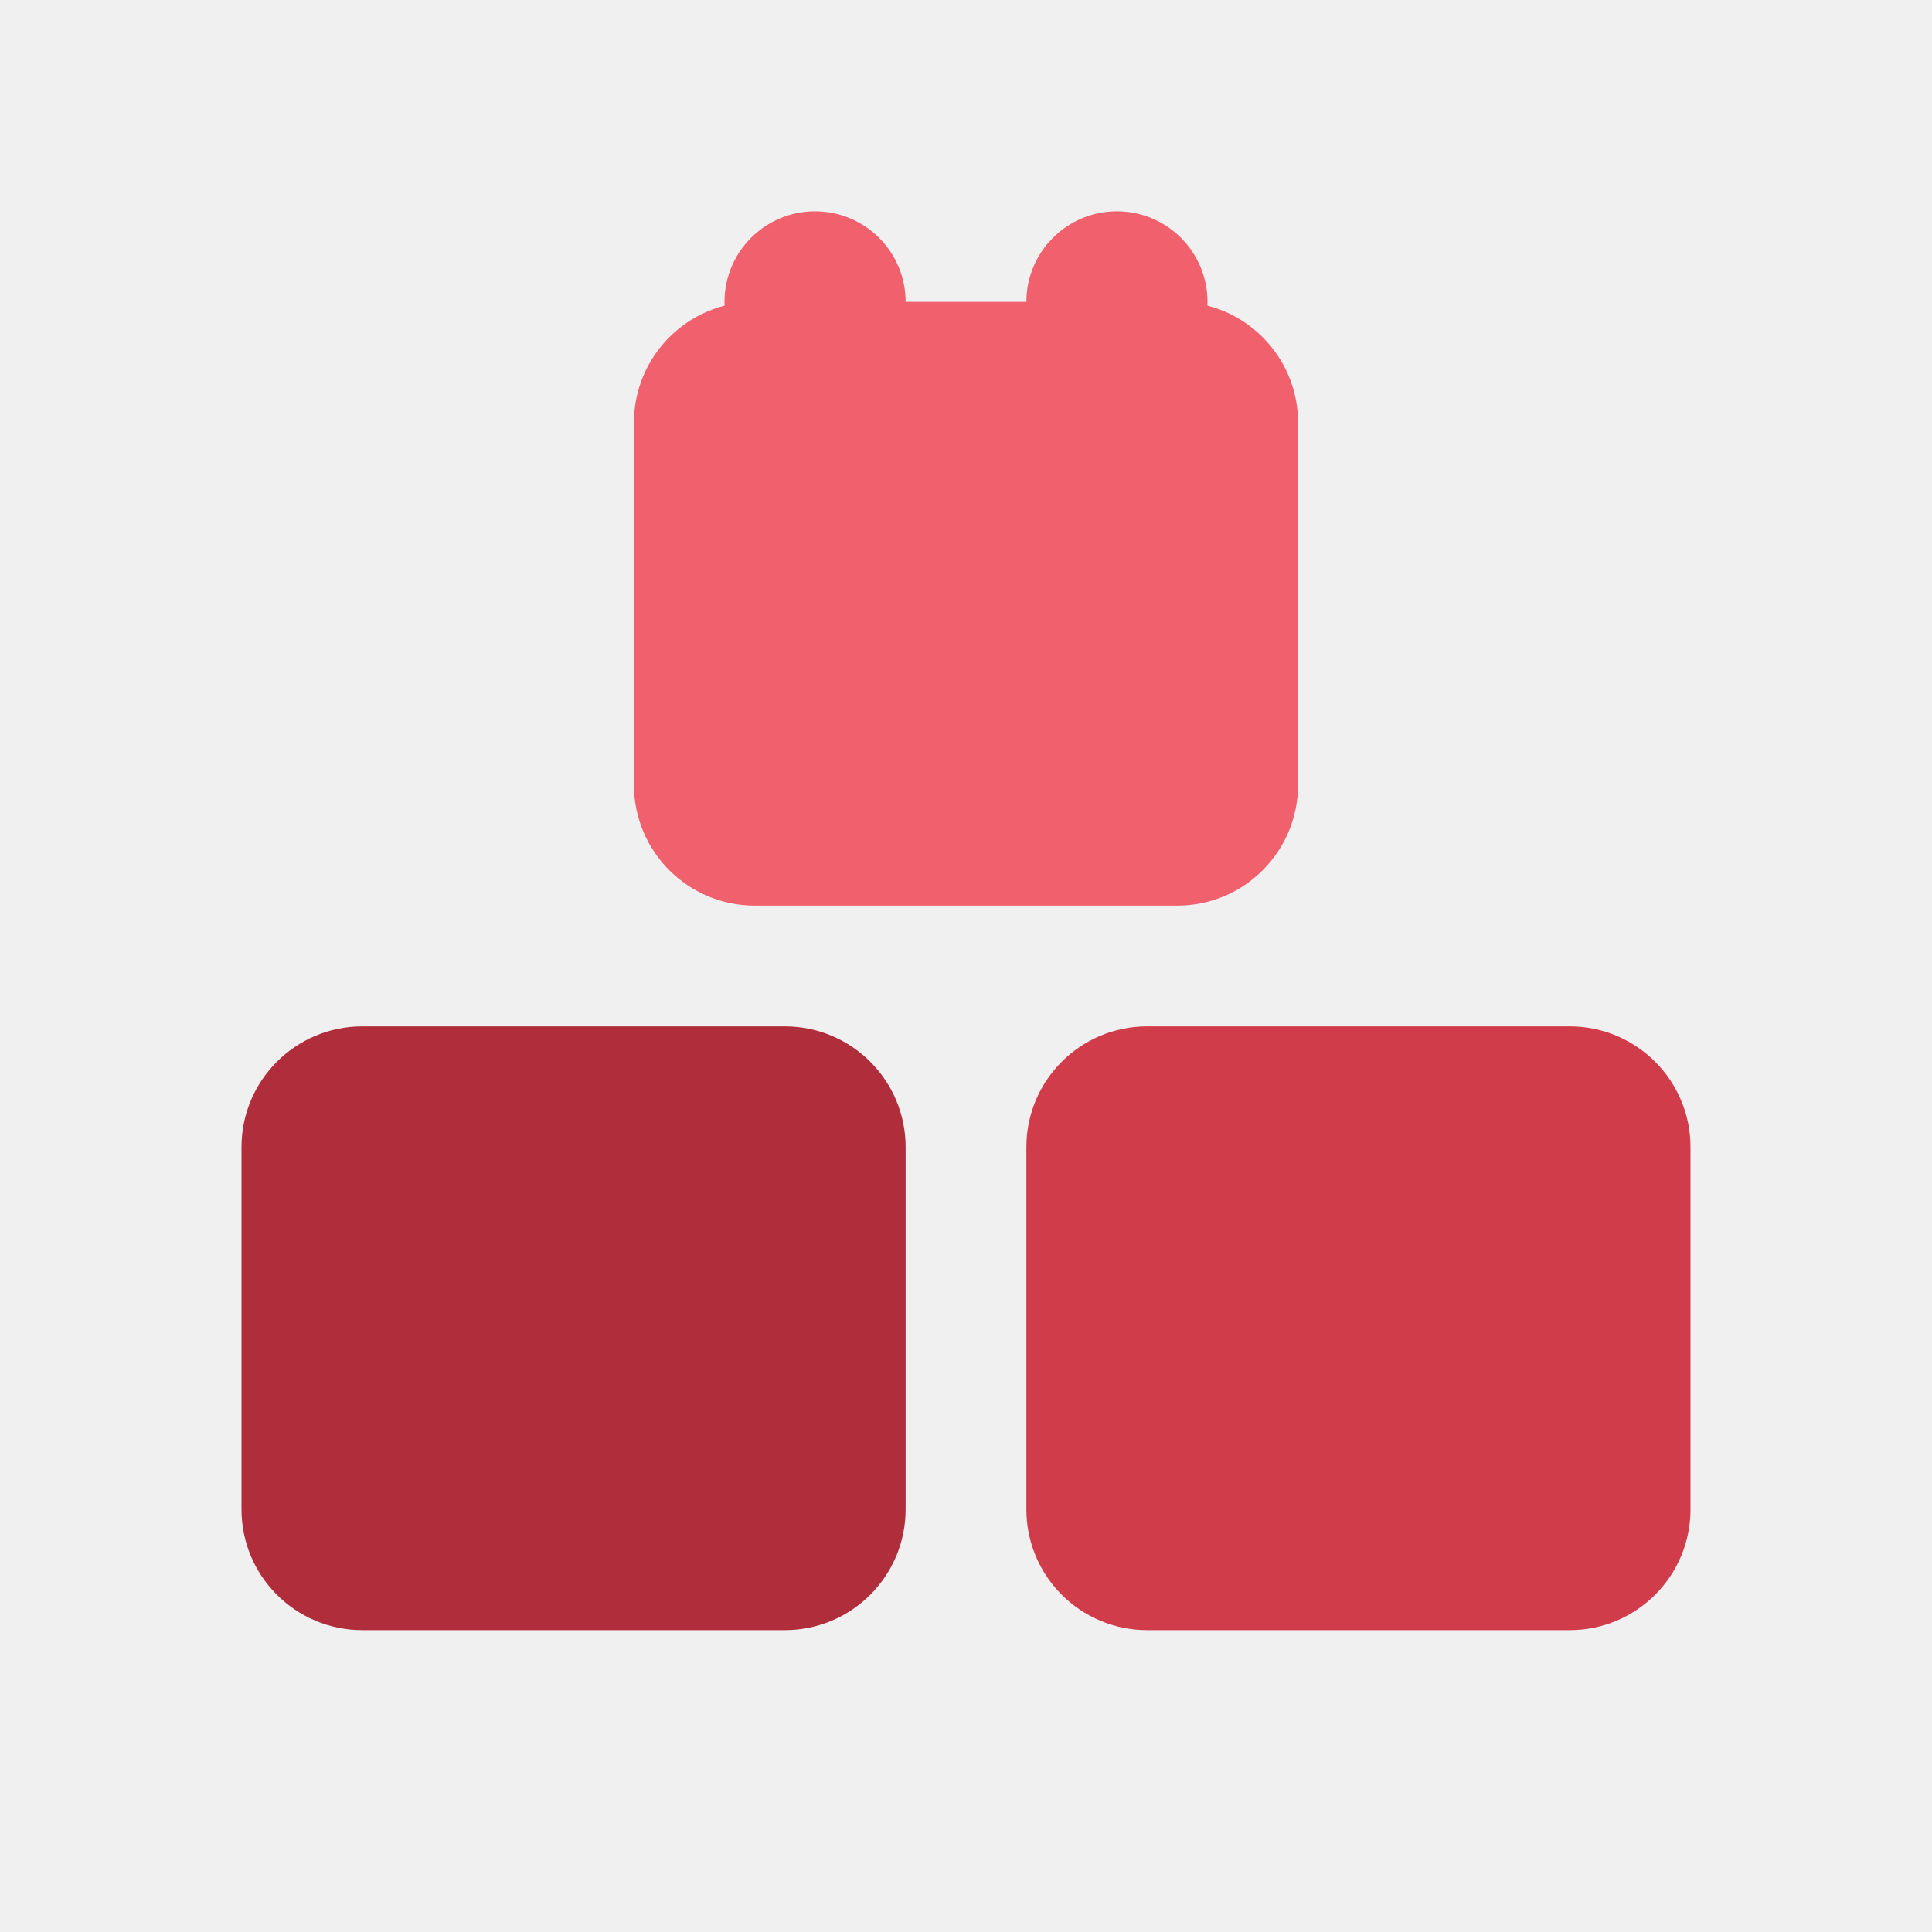
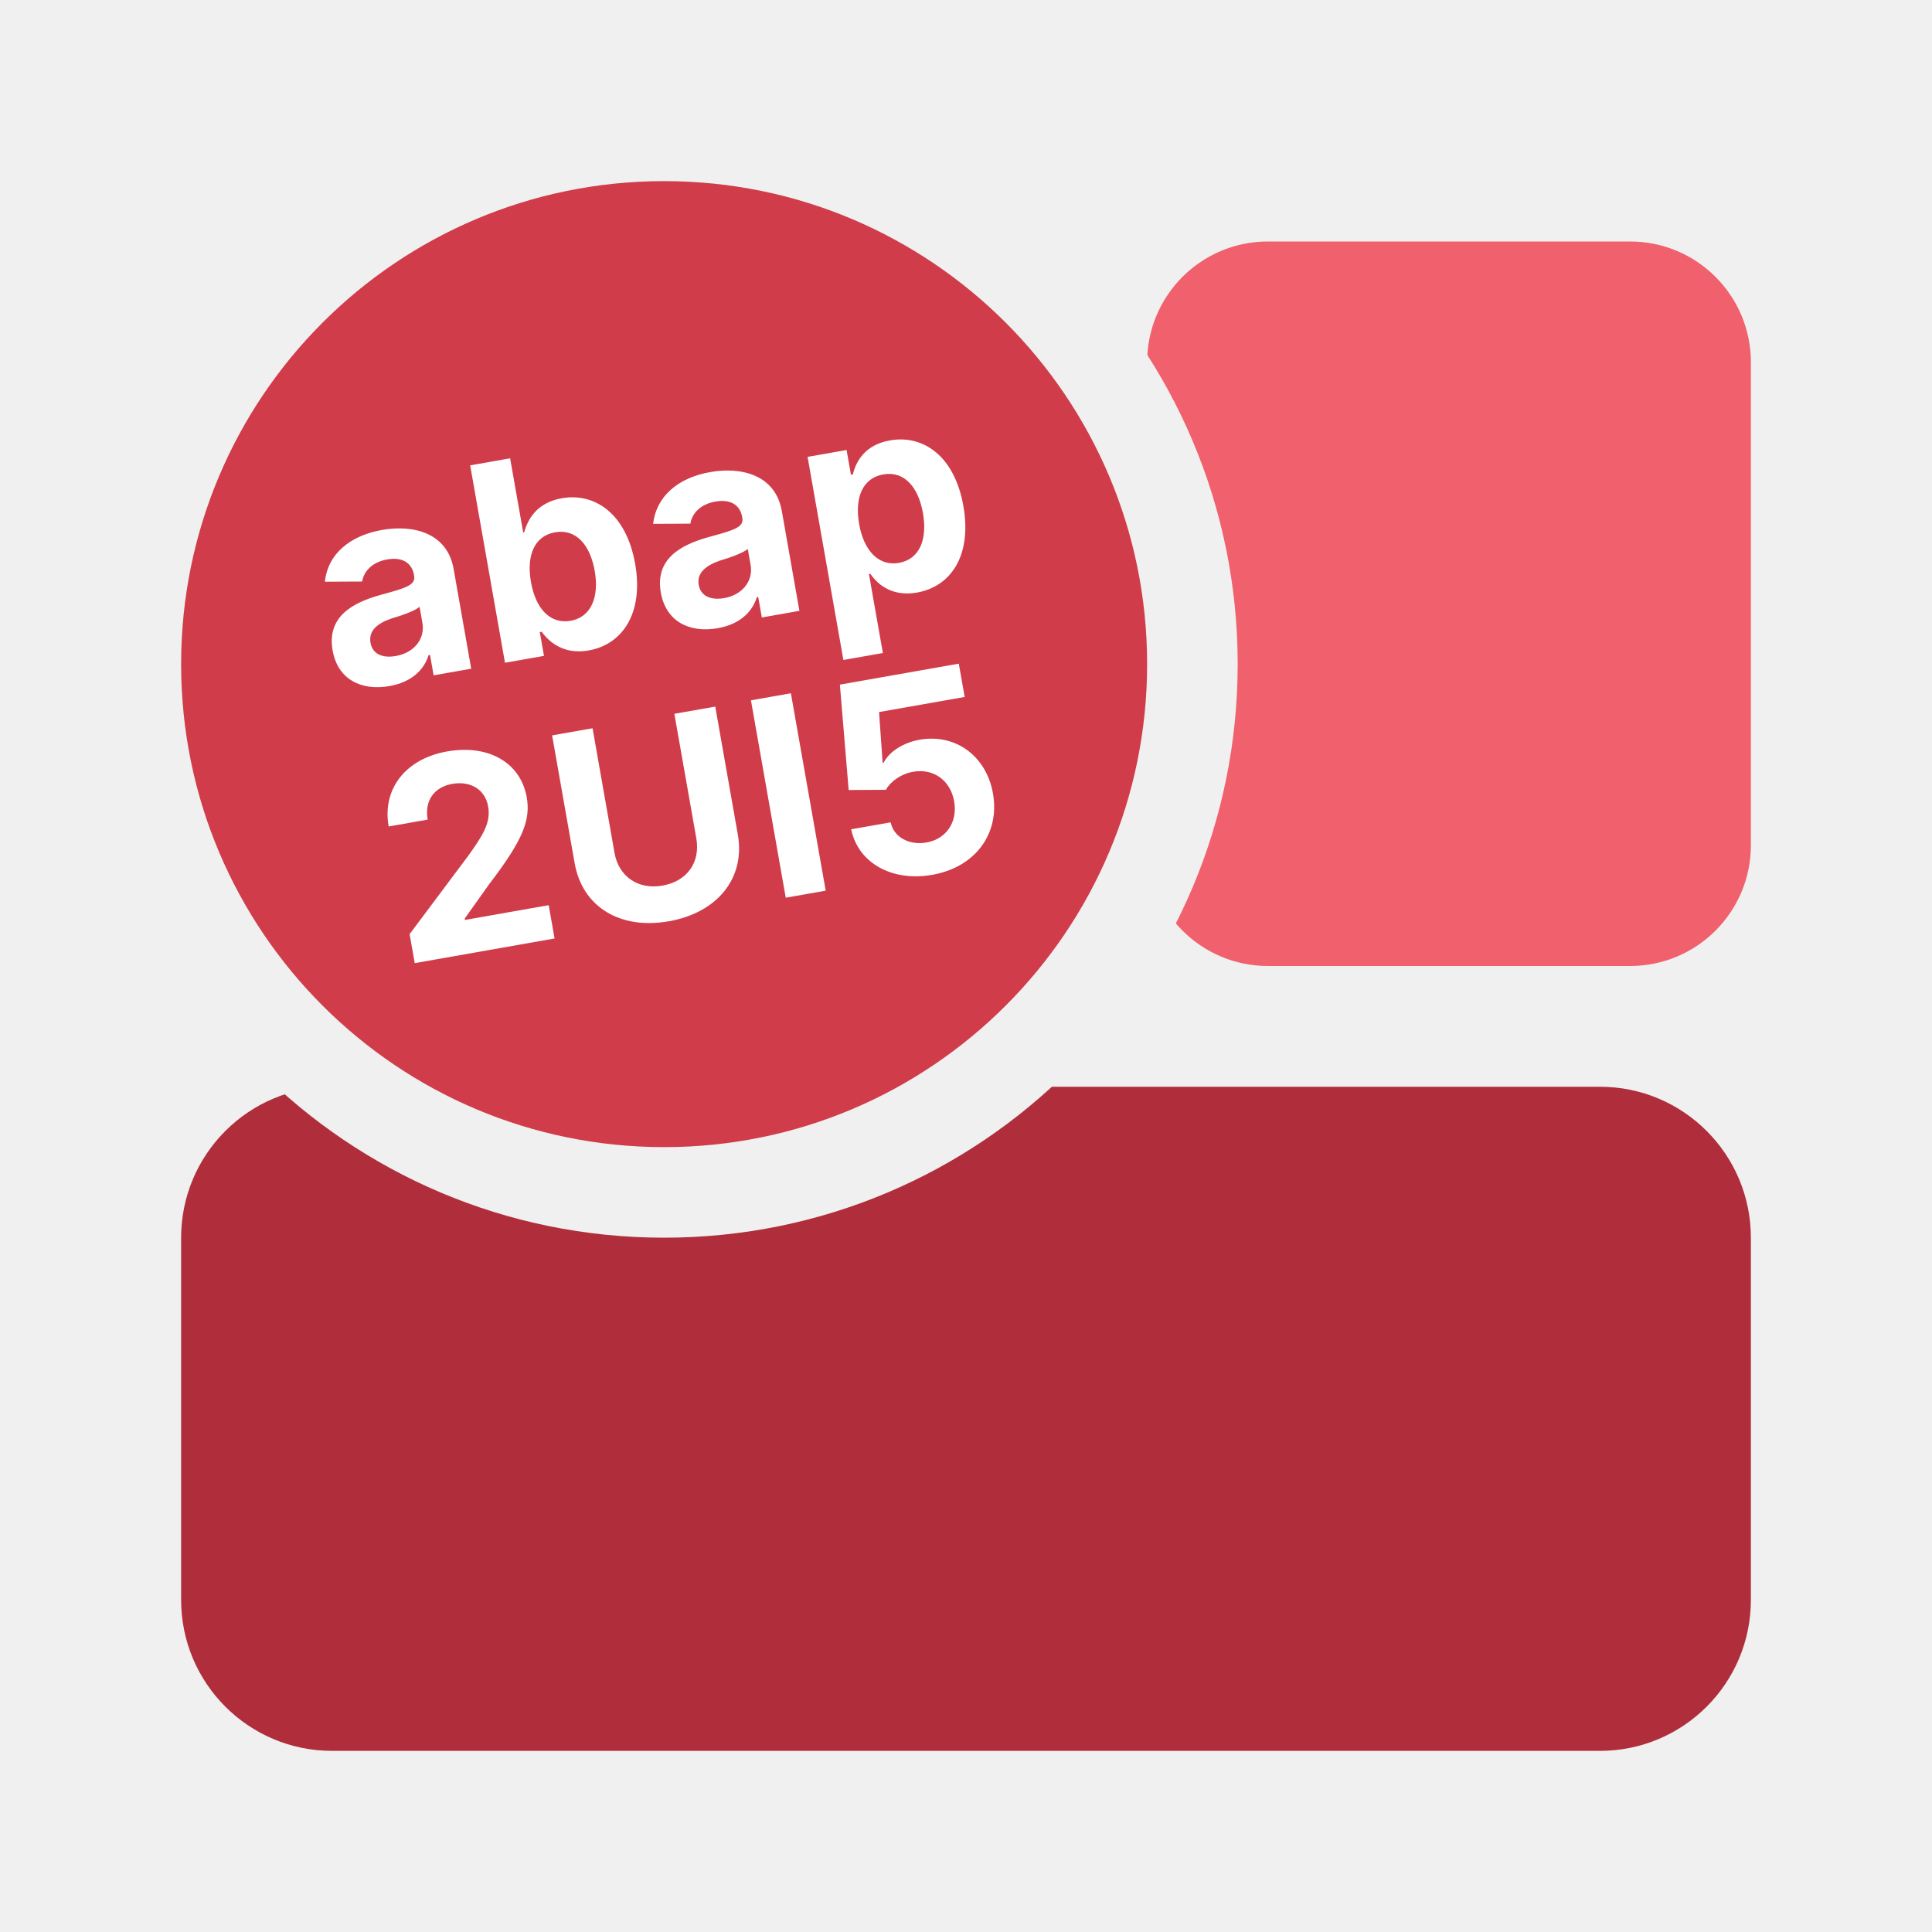
<svg xmlns="http://www.w3.org/2000/svg" viewBox="0 0 64 64" role="img" aria-label="abap2UI5 addons">
-   <rect x="8" y="34" width="22" height="20" rx="4" fill="#b02e3b" />
-   <rect x="34" y="34" width="22" height="20" rx="4" fill="#d03c4a" />
-   <rect x="21" y="10" width="22" height="20" rx="4" fill="#f0606d" />
-   <circle cx="27" cy="10" r="3" fill="#f0606d" />
-   <circle cx="37" cy="10" r="3" fill="#f0606d" />
+   <defs>
+     <mask id="m">
+       <rect width="64" height="64" fill="#fff" />
+       <circle cx="22" cy="22" r="19" fill="#000" />
+     </mask>
+   </defs>
+   <g mask="url(#m)">
+     <rect x="6" y="36" width="52" height="22" rx="5" fill="#b02e3b" />
+     <rect x="38" y="8" width="20" height="24" rx="4" fill="#f0606d" />
+   </g>
+   <g transform="translate(22 22) scale(16)">
+     <circle r="1" fill="#d03c4a" />
+     <path transform="rotate(-10)" fill="#fff" d="M-0.568 -0.054C-0.522 -0.054 -0.492 -0.074 -0.477 -0.103H-0.474V-0.06H-0.395V-0.27C-0.395 -0.345 -0.46 -0.375 -0.527 -0.375C-0.596 -0.375 -0.647 -0.344 -0.662 -0.29L-0.586 -0.277C-0.579 -0.297 -0.559 -0.313 -0.527 -0.313C-0.496 -0.313 -0.478 -0.298 -0.478 -0.272V-0.27C-0.478 -0.25 -0.5 -0.248 -0.554 -0.243C-0.615 -0.237 -0.671 -0.217 -0.671 -0.147C-0.671 -0.086 -0.627 -0.054 -0.568 -0.054ZM-0.544 -0.113C-0.572 -0.113 -0.591 -0.125 -0.591 -0.149C-0.591 -0.174 -0.571 -0.186 -0.54 -0.191C-0.521 -0.193 -0.488 -0.198 -0.478 -0.205V-0.171C-0.478 -0.138 -0.505 -0.113 -0.544 -0.113ZM-0.149 -0.055C-0.078 -0.055 -0.023 -0.111 -0.023 -0.215C-0.023 -0.321 -0.08 -0.375 -0.149 -0.375C-0.202 -0.375 -0.226 -0.344 -0.238 -0.319H-0.24V-0.475H-0.324V-0.06H-0.242V-0.11H-0.238C-0.226 -0.085 -0.2 -0.055 -0.149 -0.055ZM-0.175 -0.122C-0.218 -0.122 -0.242 -0.159 -0.242 -0.215C-0.242 -0.272 -0.218 -0.308 -0.175 -0.308C-0.131 -0.308 -0.108 -0.27 -0.108 -0.215C-0.108 -0.16 -0.132 -0.122 -0.175 -0.122ZM0.122 -0.054C0.168 -0.054 0.198 -0.074 0.213 -0.103H0.216V-0.06H0.295V-0.27C0.295 -0.345 0.23 -0.375 0.163 -0.375C0.094 -0.375 0.044 -0.344 0.028 -0.29L0.104 -0.277C0.111 -0.297 0.131 -0.313 0.163 -0.313C0.194 -0.313 0.212 -0.298 0.212 -0.272V-0.27C0.212 -0.25 0.19 -0.248 0.136 -0.243C0.075 -0.237 0.019 -0.217 0.019 -0.147C0.019 -0.086 0.063 -0.054 0.122 -0.054ZM0.146 -0.113C0.119 -0.113 0.099 -0.125 0.099 -0.149C0.099 -0.174 0.12 -0.186 0.151 -0.191C0.169 -0.193 0.202 -0.198 0.212 -0.205V-0.171C0.212 -0.138 0.185 -0.113 0.146 -0.113ZM0.367 0.056H0.45V-0.11H0.453C0.464 -0.085 0.49 -0.055 0.541 -0.055C0.613 -0.055 0.667 -0.111 0.667 -0.215C0.667 -0.321 0.61 -0.375 0.541 -0.375C0.488 -0.375 0.464 -0.344 0.453 -0.319H0.449V-0.371H0.367ZM0.515 -0.122C0.473 -0.122 0.448 -0.159 0.448 -0.215C0.448 -0.272 0.472 -0.308 0.515 -0.308C0.559 -0.308 0.582 -0.27 0.582 -0.215C0.582 -0.16 0.559 -0.122 0.515 -0.122ZM-0.616 0.52H-0.322V0.45H-0.498V0.447L-0.435 0.385C-0.35 0.307 -0.328 0.269 -0.328 0.222C-0.328 0.15 -0.386 0.1 -0.474 0.1C-0.56 0.1 -0.62 0.152 -0.62 0.232H-0.538C-0.538 0.192 -0.513 0.168 -0.475 0.168C-0.438 0.168 -0.41 0.19 -0.41 0.227C-0.41 0.261 -0.431 0.284 -0.469 0.321L-0.616 0.459ZM-0.083 0.526C0.02 0.526 0.089 0.465 0.089 0.374V0.105H0.003V0.367C0.003 0.416 -0.03 0.451 -0.083 0.451C-0.135 0.451 -0.169 0.416 -0.169 0.367V0.105H-0.254V0.374C-0.254 0.465 -0.186 0.526 -0.083 0.526ZM0.248 0.105H0.164V0.52H0.248ZM0.471 0.526C0.562 0.526 0.624 0.466 0.624 0.382C0.624 0.303 0.569 0.246 0.494 0.246C0.458 0.246 0.427 0.26 0.412 0.28H0.41L0.421 0.175H0.601V0.105H0.351L0.331 0.323L0.407 0.336C0.42 0.32 0.444 0.309 0.469 0.309C0.512 0.309 0.542 0.34 0.542 0.384C0.542 0.428 0.512 0.458 0.471 0.458C0.435 0.458 0.406 0.436 0.405 0.404H0.322C0.324 0.475 0.386 0.526 0.471 0.526Z" />
+   </g>
</svg>
